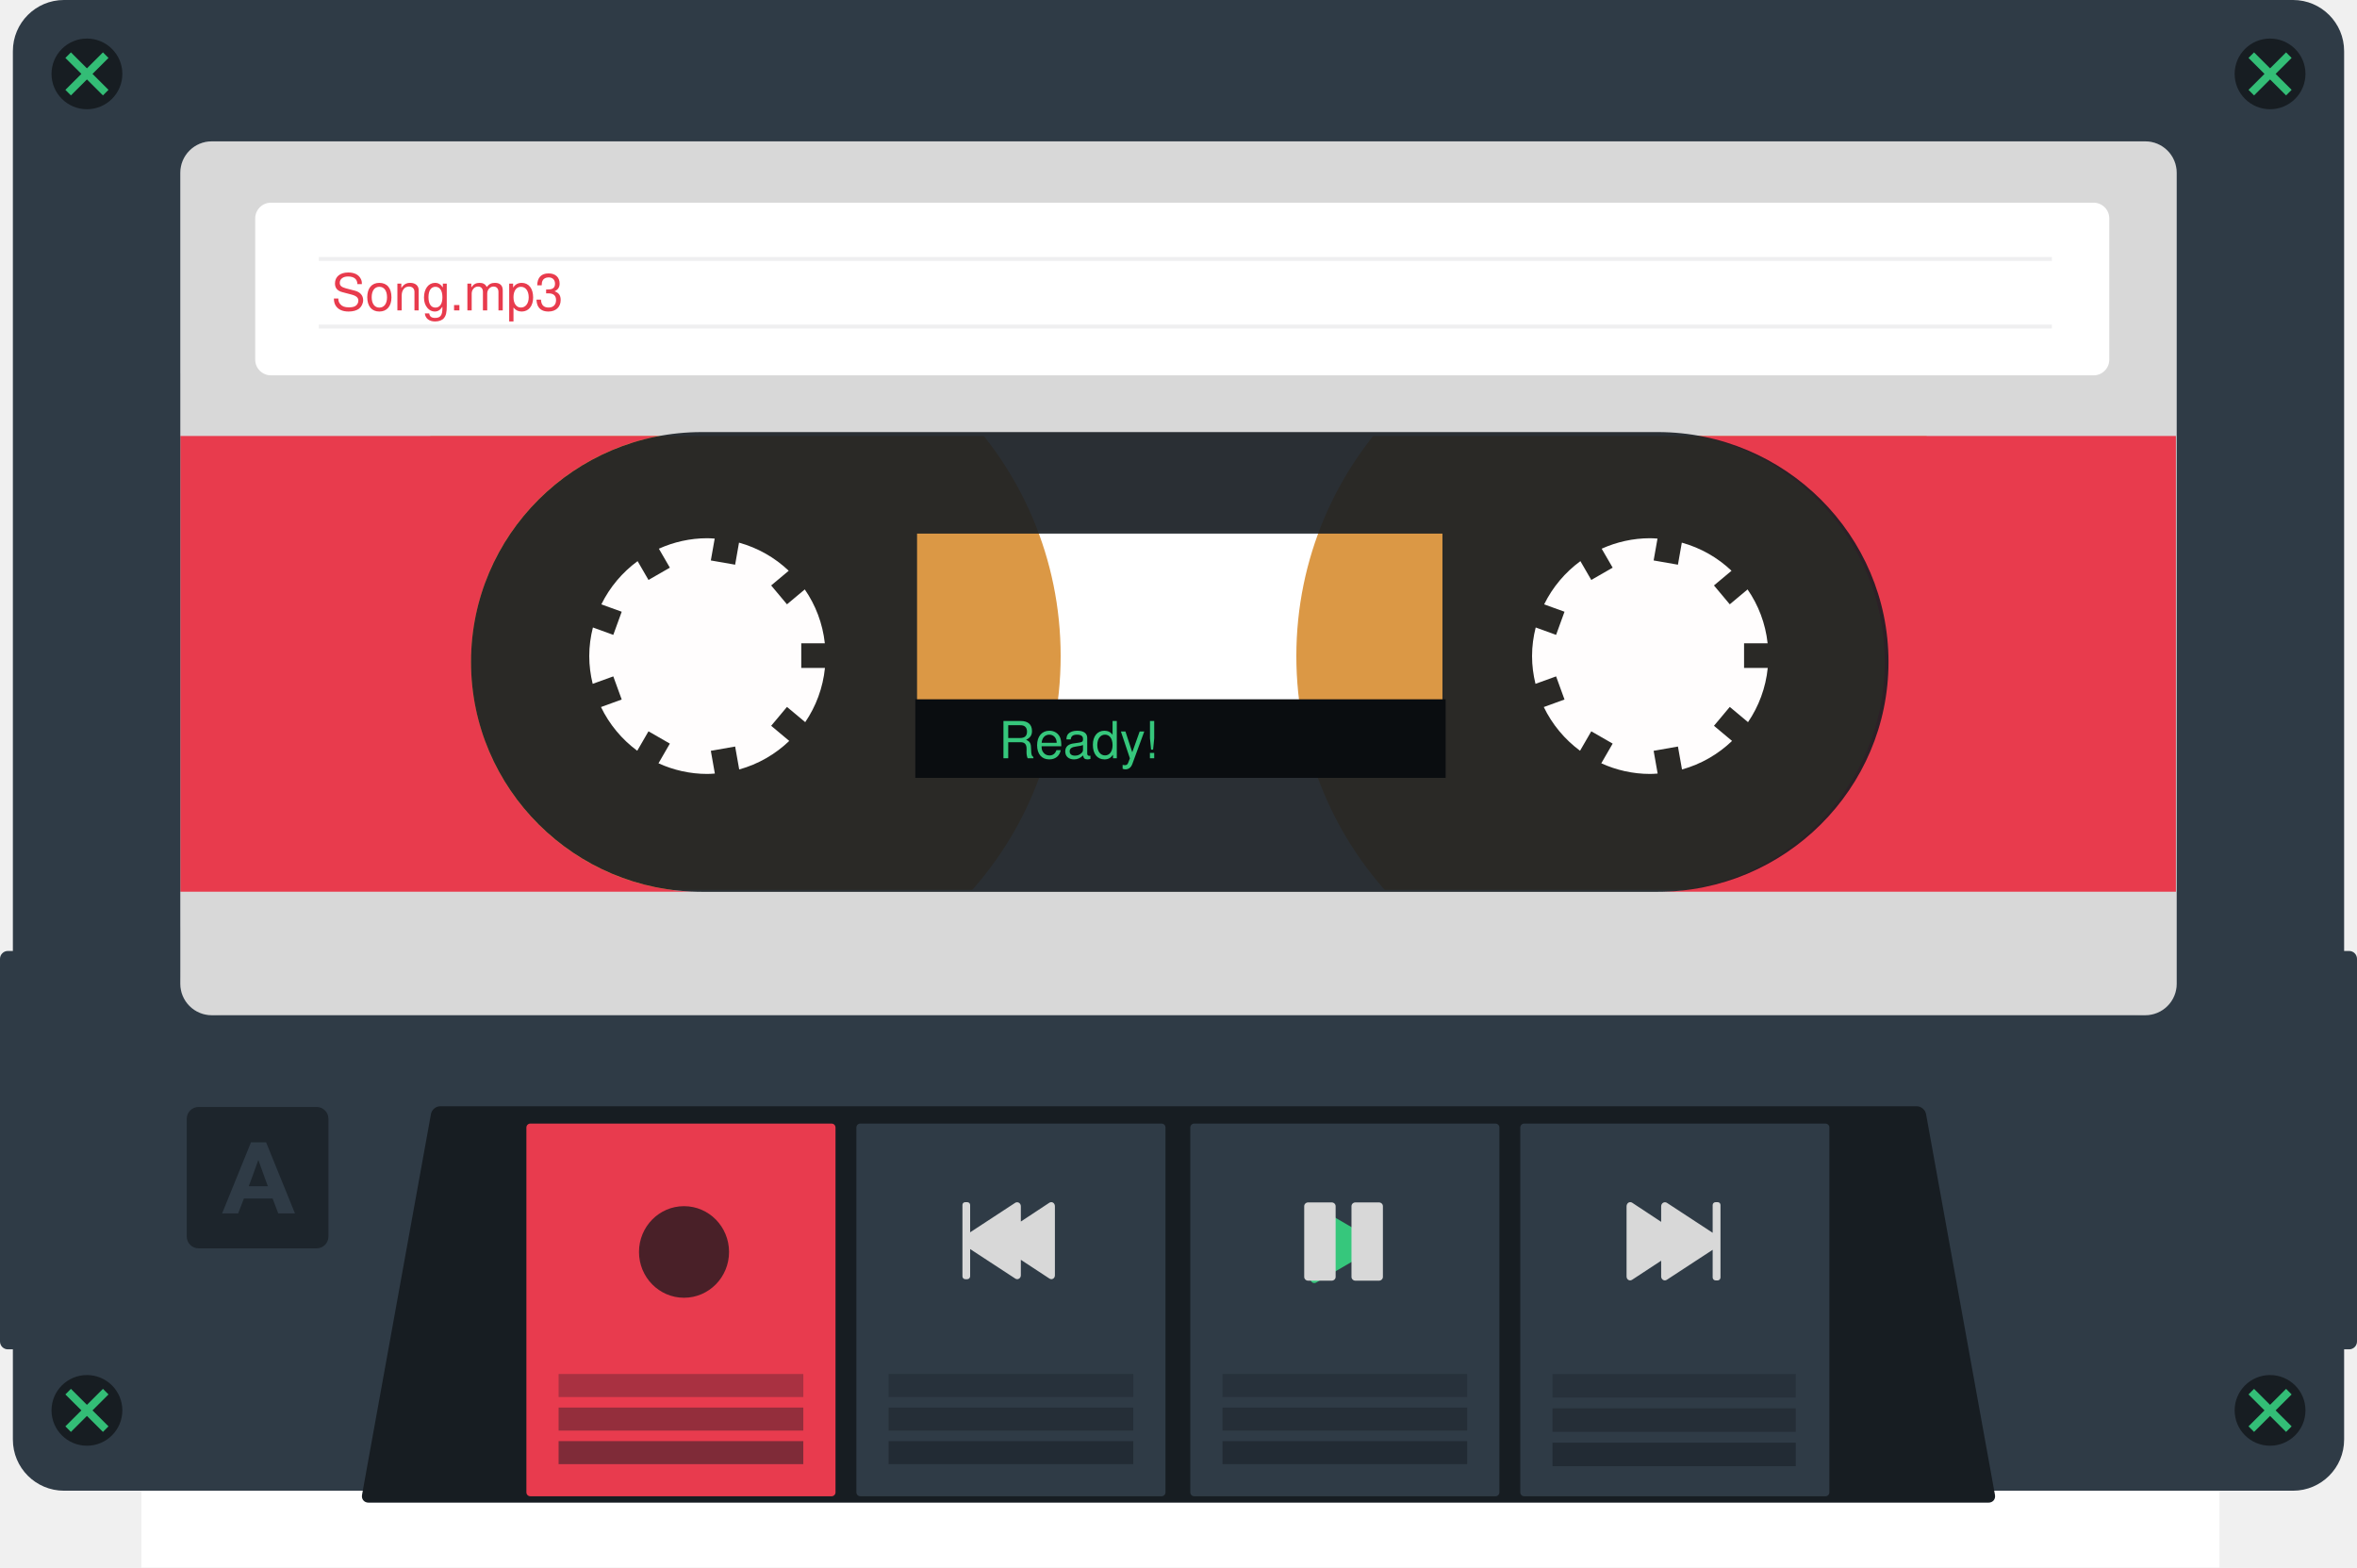
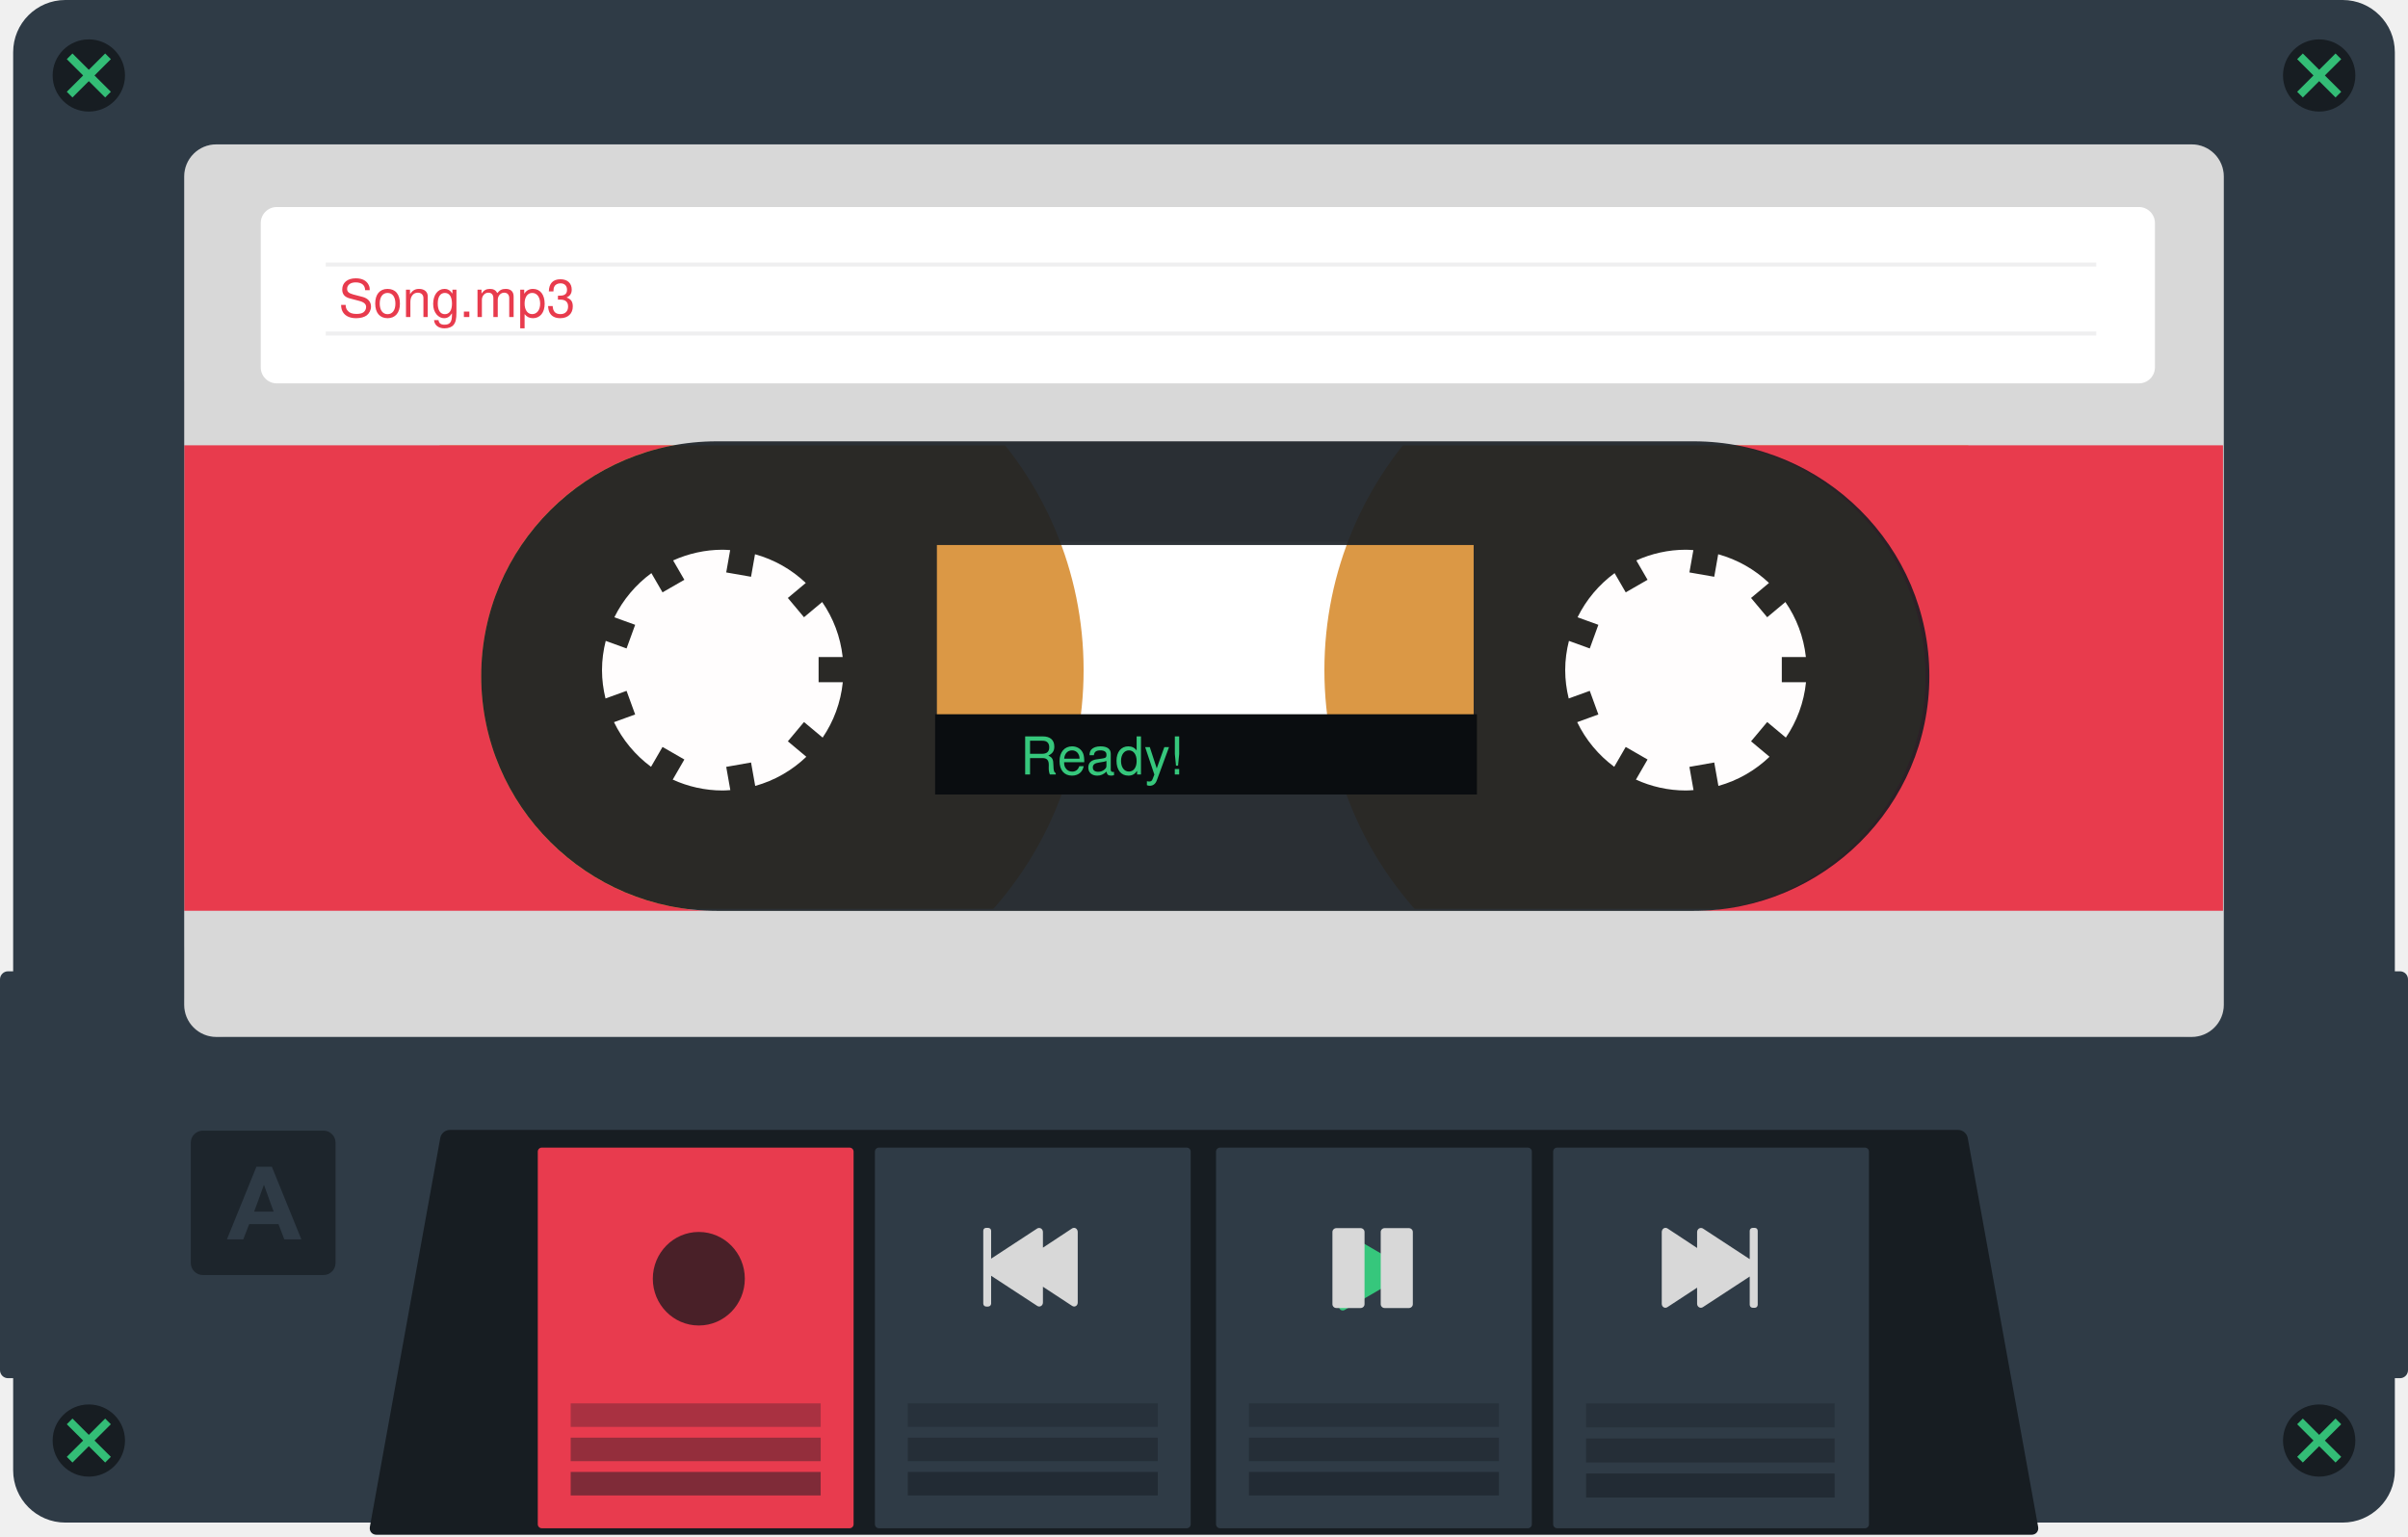
- <svg xmlns="http://www.w3.org/2000/svg" width="600px" height="399px" viewBox="0 0 600 399" version="1.1">
+ <svg xmlns="http://www.w3.org/2000/svg" width="600px" height="383px" viewBox="0 0 600 383" version="1.1">
  <defs />
  <g id="Page-1" stroke="none" stroke-width="1" fill="none" fill-rule="evenodd">
    <g id="cassette" transform="translate(-1, 0)">
      <g id="Page-1">
        <g>
          <g id="cassette">
            <g id="center" transform="translate(46.90164, 35.98186)">
              <rect id="center-light-gray" fill="#D8D8D8" x="5.68434189e-14" y="6.82121026e-13" width="508.197" height="222.433" rx="8" />
              <rect id="white-bg" fill="#FFFFFF" x="129.622" y="99.045" width="251.367" height="62.71" />
              <g id="center-rounded" transform="translate(0, 40)">
                <g id="tape" transform="translate(43.70911, 0.680291)" fill="#DB9845">
                  <ellipse id="tapeL" cx="90.389" cy="90.338" rx="90" ry="90" />
                  <ellipse id="tapeR" cx="330.389" cy="90.338" rx="90" ry="90" />
                </g>
                <rect id="Rectangle-30" fill="#D8D8D8" x="0" y="19.018" width="508" height="16" />
                <rect id="Rectangle-31" fill="#D8D8D8" x="0" y="150.509" width="508" height="32" rx="11" />
                <path d="M121.775,35 L0,35 L0,151 L131.043,151 C99.446,150.175 74,124.256 74,92.51 C74,63.936 94.615,40.083 121.775,35 L121.775,35 Z M386.109,35 L508,35 L508,151 L376.842,151 C408.436,150.175 433.894,124.256 433.894,92.51 C433.894,63.936 413.269,40.083 386.109,35 L386.109,35 Z" id="center-pink" fill="#E83B4D" />
                <path d="M187.545,59.843 L321.289,59.843 L321.289,121.504 L187.545,121.504 L187.545,59.843 L187.545,59.843 L187.545,59.843 L187.545,59.843 Z M376.078,34 L132.751,34 C100.353,34 74,60.245 74,92.51 C74,124.775 100.353,151.02 132.751,151.02 L376.078,151.02 C408.472,151.02 434.838,124.775 434.838,92.51 C434.838,60.245 408.472,34 376.078,34 L376.078,34 L376.078,34 L376.078,34 L376.078,34 Z" id="Fill-49" fill="#171D22" opacity="0.9" />
              </g>
              <g id="wheels" transform="translate(104, 101)" fill="#FFFDFD">
                <path d="M257.723,57.307 L260.619,52.297 L255.178,49.168 L252.315,54.116 C248.399,51.218 245.22,47.411 243.086,42.989 L248.361,41.071 L246.219,35.185 L240.973,37.086 C240.417,34.817 240.098,32.457 240.098,30.018 C240.098,27.501 240.438,25.07 241.027,22.735 L246.219,24.62 L248.361,18.73 L243.177,16.853 C245.328,12.476 248.502,8.711 252.406,5.85 L255.178,10.637 L260.619,7.512 L257.822,2.684 C261.593,0.989 265.762,0.018 270.167,0.018 C270.797,0.018 271.41,0.072 272.032,0.113 L271.049,5.677 L277.236,6.756 L278.223,1.142 C283.038,2.473 287.36,4.962 290.878,8.297 L286.407,12.038 L290.431,16.841 L294.964,13.051 C297.711,17.031 299.518,21.71 300.069,26.765 L294.069,26.765 L294.069,33.031 L300.098,33.031 C299.589,38.115 297.807,42.819 295.076,46.837 L290.431,42.956 L286.407,47.763 L291.011,51.615 C287.48,55.004 283.125,57.53 278.272,58.881 L277.236,53.041 L271.049,54.132 L272.073,59.919 C271.443,59.96 270.809,60.018 270.167,60.018 C265.724,60.018 261.518,59.034 257.723,57.307 L257.723,57.307 L257.723,57.307 Z" id="wheel-r" />
                <path d="M17.723,57.307 L20.619,52.297 L15.178,49.168 L12.315,54.116 C8.399,51.218 5.22,47.411 3.086,42.989 L8.361,41.071 L6.219,35.185 L0.973,37.086 C0.417,34.817 0.098,32.457 0.098,30.018 C0.098,27.501 0.438,25.07 1.027,22.735 L6.219,24.62 L8.361,18.73 L3.177,16.853 C5.328,12.476 8.502,8.711 12.406,5.85 L15.178,10.637 L20.619,7.512 L17.822,2.684 C21.593,0.989 25.762,0.018 30.167,0.018 C30.797,0.018 31.41,0.072 32.032,0.113 L31.049,5.677 L37.236,6.756 L38.223,1.142 C43.038,2.473 47.36,4.962 50.878,8.297 L46.407,12.038 L50.431,16.841 L54.964,13.051 C57.711,17.031 59.518,21.71 60.069,26.765 L54.069,26.765 L54.069,33.031 L60.098,33.031 C59.589,38.115 57.807,42.819 55.076,46.837 L50.431,42.956 L46.407,47.763 L51.011,51.615 C47.48,55.004 43.125,57.53 38.272,58.881 L37.236,53.041 L31.049,54.132 L32.073,59.919 C31.443,59.96 30.809,60.018 30.167,60.018 C25.724,60.018 21.518,59.034 17.723,57.307 L17.723,57.307 L17.723,57.307 Z" id="wheel-l" />
              </g>
              <g id="Label" transform="translate(19.06651, 15.61049)">
                <rect id="label-bg" fill="#FFFFFF" x="0" y="1.0658141e-13" width="471.975" height="43.949" rx="4" />
                <g id="lines" transform="translate(15.28662, 13.3758)" stroke="#EFEFF0">
                  <path d="M0.904,0.955 L442.072,0.955" id="Line-2" />
                  <path d="M0.904,18.153 L442.072,18.153" id="Line-3" />
                </g>
              </g>
            </g>
            <g id="timebox" transform="translate(234, 178)">
              <rect id="timebox-bg" fill="#0A0D10" x="0" y="0" width="135" height="20" />
              <text id="recordingText" fill="#36C77C" font-family="Helvetica" font-size="13" font-weight="normal">
                <tspan x="21.234" y="15">Ready!</tspan>
              </text>
            </g>
            <g id="tracktitlebox" transform="translate(85, 66)" font-size="13" font-family="Helvetica" fill="#E83B4D" font-weight="normal">
              <g id="tracktitle">
                <text id="Song.mp3">
                  <tspan x="0.369" y="13">Song.mp3</tspan>
                </text>
              </g>
            </g>
            <g id="background" transform="translate(0.278689, 0)">
-               <rect id="white-bg-buttons" fill="#FFFFFF" x="36.721" y="379" width="529" height="20" />
              <path d="M4,13.006 C4,5.823 9.826,0 16.999,0 L584.444,0 C591.623,0 597.443,5.827 597.443,13.006 L597.443,366.439 C597.443,373.622 591.617,379.445 584.444,379.445 L16.999,379.445 C9.82,379.445 4,373.618 4,366.439 L4,13.006 L4,13.006 Z M46.623,43.98 C46.623,39.563 50.209,35.982 54.631,35.982 L546.812,35.982 C551.234,35.982 554.82,39.566 554.82,43.98 L554.82,250.417 C554.82,254.834 551.234,258.415 546.812,258.415 L54.631,258.415 C50.208,258.415 46.623,254.831 46.623,250.417 L46.623,43.98 L46.623,43.98 Z" id="Rectangle-97" fill="#2F3B46" />
              <g id="Buttons-Section" transform="translate(92.60656, 280.9447)" fill="#171D22">
                <path d="M0.275,99.565 C0.078,100.653 0.819,101.535 1.914,101.535 L414.315,101.535 C415.418,101.535 416.154,100.663 415.955,99.565 L398.407,2.613 C398.21,1.525 397.153,0.643 396.052,0.643 L20.178,0.643 C19.074,0.643 18.022,1.516 17.823,2.613 L0.275,99.565 L0.275,99.565 L0.275,99.565 L0.275,99.565 Z" id="Dark-Gray-Bg" />
              </g>
              <rect id="Rectangle-152" fill="#2F3B46" x="572.852" y="242.06" width="27.869" height="101.403" rx="2" />
              <rect id="Rectangle-153" fill="#2F3B46" x="0.721" y="242.06" width="27.869" height="101.403" rx="2" />
              <g id="A" transform="translate(48.2623, 281.7706)">
                <rect id="Rectangle-151" fill="#1D252C" x="-7.10542736e-15" y="0" width="36.066" height="35.982" rx="3" />
                <path d="M9,27.1 L13.075,27.1 L14.55,23.3 L21.85,23.3 L23.3,27.1 L27.55,27.1 L20.2,9 L16.35,9 L9,27.1 L9,27.1 L9,27.1 Z M16.5,18.25 C17.075,16.725 17.725,14.925 18.2,13.55 L18.25,13.55 C18.725,14.925 19.375,16.725 19.9,18.15 L20.65,20.175 L15.775,20.175 L16.5,18.25 L16.5,18.25 L16.5,18.25 Z" id="Shape" fill="#2F3B46" />
              </g>
              <g id="screws" transform="translate(13.72131, 9)">
                <g id="Oval-8-+-Line-+-Line-4" transform="translate(555.8525, 0.813235)">
                  <ellipse id="Oval-8" fill="#171D22" cx="9.016" cy="8.995" rx="9.016" ry="8.995" />
                  <path d="M9.016,8.995 L4.235,4.225 L9.016,8.995 L13.798,4.225 L9.016,8.995 L9.016,8.995 L9.016,8.995 L9.016,8.995 Z M9.016,8.995 L13.798,13.766 L9.016,8.995 L4.235,13.766 L9.016,8.995 L9.016,8.995 L9.016,8.995 L9.016,8.995 Z" id="Line" stroke="#33BD76" stroke-width="2" />
                </g>
                <g id="Oval-8-+-Line-+-Line-5" transform="translate(555.8525, 341.0054)">
                  <ellipse id="Oval-8" fill="#171D22" cx="9.016" cy="8.995" rx="9.016" ry="8.995" />
                  <path d="M9.016,8.995 L4.235,4.225 L9.016,8.995 L13.798,4.225 L9.016,8.995 L9.016,8.995 L9.016,8.995 L9.016,8.995 Z M9.016,8.995 L13.798,13.766 L9.016,8.995 L4.235,13.766 L9.016,8.995 L9.016,8.995 L9.016,8.995 L9.016,8.995 Z" id="Line" stroke="#33BD76" stroke-width="2" />
                </g>
                <g id="Oval-8-+-Line-+-Line-6" transform="translate(0.114754, 341.0054)">
                  <ellipse id="Oval-8" fill="#171D22" cx="9.016" cy="8.995" rx="9.016" ry="8.995" />
                  <path d="M9.016,8.995 L4.235,4.225 L9.016,8.995 L13.798,4.225 L9.016,8.995 L9.016,8.995 L9.016,8.995 L9.016,8.995 Z M9.016,8.995 L13.798,13.766 L9.016,8.995 L4.235,13.766 L9.016,8.995 L9.016,8.995 L9.016,8.995 L9.016,8.995 Z" id="Line" stroke="#33BD76" stroke-width="2" />
                </g>
                <g id="Oval-8-+-Line-+-Line-3" transform="translate(0.114754, 0.813235)">
                  <ellipse id="Oval-8" fill="#171D22" cx="9.016" cy="8.995" rx="9.016" ry="8.995" />
                  <path d="M9.016,8.995 L4.235,4.225 L9.016,8.995 L13.798,4.225 L9.016,8.995 L9.016,8.995 L9.016,8.995 L9.016,8.995 Z M9.016,8.995 L13.798,13.766 L9.016,8.995 L4.235,13.766 L9.016,8.995 L9.016,8.995 L9.016,8.995 L9.016,8.995 Z" id="Line" stroke="#33BD76" stroke-width="2" />
                </g>
              </g>
            </g>
            <g id="buttons" transform="translate(134.6559, 285.3205)">
              <g id="forward" transform="translate(253.3441, 0.679477)">
                <rect id="Rectangle-11" fill="#2F3B46" x="0" y="0" width="78.689" height="94.861" rx="1" />
                <g id="Rectangle-12-+-Rectangle-13-+-Rectangle-14" transform="translate(8.196721, 62.78603)" fill="#171D22">
                  <rect id="Rectangle-12" fill-opacity="0.5" x="0" y="18.426" width="61.94" height="5.991" />
                  <rect id="Rectangle-13" fill-opacity="0.4" x="0" y="9.69" width="61.94" height="5.991" />
                  <rect id="Rectangle-13" fill-opacity="0.3" x="0" y="0.954" width="61.94" height="5.991" />
                </g>
                <g id="skip-forward" transform="translate(27, 20)" fill="#D8D8D8">
                  <path d="M23.241,0 L22.737,0 C22.32,0 21.977,0.311 21.977,0.728 L21.977,7.794 L10.33,0.168 C10.175,0.062 10.013,0.025 9.826,0.025 C9.309,0.025 8.867,0.461 8.867,1.083 L8.867,5.011 L1.491,0.143 C1.335,0.037 1.173,0 0.987,0 C0.47,0 0.059,0.461 0.059,1.083 L0.059,18.887 C0.059,19.509 0.476,19.914 0.993,19.914 C1.186,19.914 1.329,19.839 1.503,19.733 L8.867,14.903 L8.867,18.887 C8.867,19.509 9.316,19.914 9.832,19.914 C10.025,19.914 10.175,19.839 10.343,19.733 L21.977,12.126 L21.977,19.161 C21.977,19.578 22.313,19.92 22.737,19.92 L23.241,19.92 C23.658,19.92 23.969,19.578 23.969,19.161 L23.969,0.728 C23.969,0.311 23.664,0 23.241,0 L23.241,0 Z" id="Shape" />
                </g>
              </g>
              <g id="playPause" transform="translate(169.3441, 0.679477)">
                <rect id="Rectangle-10" fill="#2F3B46" x="0" y="0" width="78.689" height="94.861" rx="1" />
                <g id="Rectangle-12-+-Rectangle-13-+-Rectangle-14" transform="translate(8.196721, 62.78603)" fill="#171D22">
                  <rect id="Rectangle-12" fill-opacity="0.5" x="0" y="18.04" width="62.295" height="5.858" />
                  <rect id="Rectangle-13" fill-opacity="0.4" x="0" y="9.497" width="62.295" height="5.858" />
                  <rect id="Rectangle-13" fill-opacity="0.3" x="0" y="0.955" width="62.295" height="5.858" />
                </g>
                <g id="playState" transform="translate(30.57325, 20.01911)" fill="#36C77C">
                  <path d="M16.666,9.944 L1.467,1.094 C0.843,0.732 0.062,1.189 0.062,1.913 L0.062,19.628 C0.062,20.352 0.843,20.809 1.467,20.447 L16.666,11.597 C17.29,11.22 17.29,10.306 16.666,9.944 L16.666,9.944 L16.666,9.944 L16.666,9.944 L16.666,9.944 Z" id="Shape" />
                </g>
                <g id="pauseState" transform="translate(29, 20)" fill="#D8D8D8">
                  <path d="M19.033,19.984 C19.583,19.984 20.033,19.552 20.033,19.024 L20.033,1.024 C20.033,0.496 19.583,0.064 19.033,0.064 L13.033,0.064 C12.483,0.064 12.033,0.496 12.033,1.024 L12.033,19.024 C12.033,19.552 12.483,19.984 13.033,19.984 L19.033,19.984 L19.033,19.984 L19.033,19.984 Z" id="Shape" />
                  <path d="M7,19.984 C7.55,19.984 8,19.552 8,19.024 L8,1.024 C8,0.496 7.55,0.064 7,0.064 L1,0.064 C0.45,0.064 0,0.496 0,1.024 L0,19.024 C0,19.552 0.45,19.984 1,19.984 L7,19.984 L7,19.984 L7,19.984 Z" id="Shape" />
                </g>
              </g>
              <g id="backward" transform="translate(84.34405, 0.679477)">
                <rect id="Rectangle-9" fill="#2F3B46" x="-2.84217094e-14" y="0" width="78.689" height="94.861" rx="1" />
                <g id="skip-backward" transform="translate(27, 20)" fill="#D8D8D8">
                  <path d="M0.717,0 L1.213,0 C1.624,0 1.961,0.306 1.961,0.717 L1.961,7.672 L13.427,0.165 C13.58,0.061 13.739,0.025 13.923,0.025 C14.432,0.025 14.867,0.453 14.867,1.066 L14.867,4.933 L22.129,0.141 C22.282,0.037 22.435,0 22.625,0 C23.134,0 23.538,0.453 23.538,1.066 L23.538,18.593 C23.538,19.206 23.128,19.604 22.619,19.604 C22.429,19.604 22.288,19.53 22.116,19.426 L14.867,14.671 L14.867,18.593 C14.867,19.206 14.426,19.604 13.917,19.604 C13.727,19.604 13.58,19.53 13.414,19.426 L1.961,11.938 L1.961,18.862 C1.961,19.273 1.63,19.61 1.213,19.61 L0.717,19.61 C0.306,19.61 -5.68434189e-13,19.273 -5.68434189e-13,18.862 L-5.68434189e-13,0.717 C-5.68434189e-13,0.306 0.3,0 0.717,0 L0.717,0 Z" id="Shape" />
                </g>
                <g id="Rectangle-12-+-Rectangle-13-+-Rectangle-14" transform="translate(8.196721, 62.78603)" fill="#171D22">
                  <rect id="Rectangle-12" fill-opacity="0.5" x="0" y="18.04" width="62.295" height="5.858" />
                  <rect id="Rectangle-13" fill-opacity="0.4" x="0" y="9.497" width="62.295" height="5.858" />
                  <rect id="Rectangle-13" fill-opacity="0.3" x="0" y="0.955" width="62.295" height="5.858" />
                </g>
              </g>
              <g id="rec" transform="translate(0.344053, 0.679477)">
                <g id="Rectangle-8">
                  <g id="path-1-link" fill="#E83B4E">
                    <rect id="path-1" x="0" y="0" width="78.689" height="94.861" rx="1" />
                  </g>
                  <rect id="path-1" x="0" y="0" width="78.689" height="94.861" rx="1" />
                </g>
                <g id="Rectangle-12-+-Rectangle-13-+-Rectangle-13" transform="translate(8.196721, 62.78603)" fill="#171D22">
                  <rect id="Rectangle-12" fill-opacity="0.5" x="0" y="18.04" width="62.295" height="5.858" />
                  <rect id="Rectangle-13" fill-opacity="0.4" x="0" y="9.497" width="62.295" height="5.858" />
                  <rect id="Rectangle-13" fill-opacity="0.3" x="0" y="0.955" width="62.295" height="5.858" />
                </g>
                <ellipse id="Oval-1" fill="#492028" cx="40.125" cy="32.675" rx="11.463" ry="11.656" />
              </g>
            </g>
          </g>
        </g>
      </g>
    </g>
  </g>
</svg>
